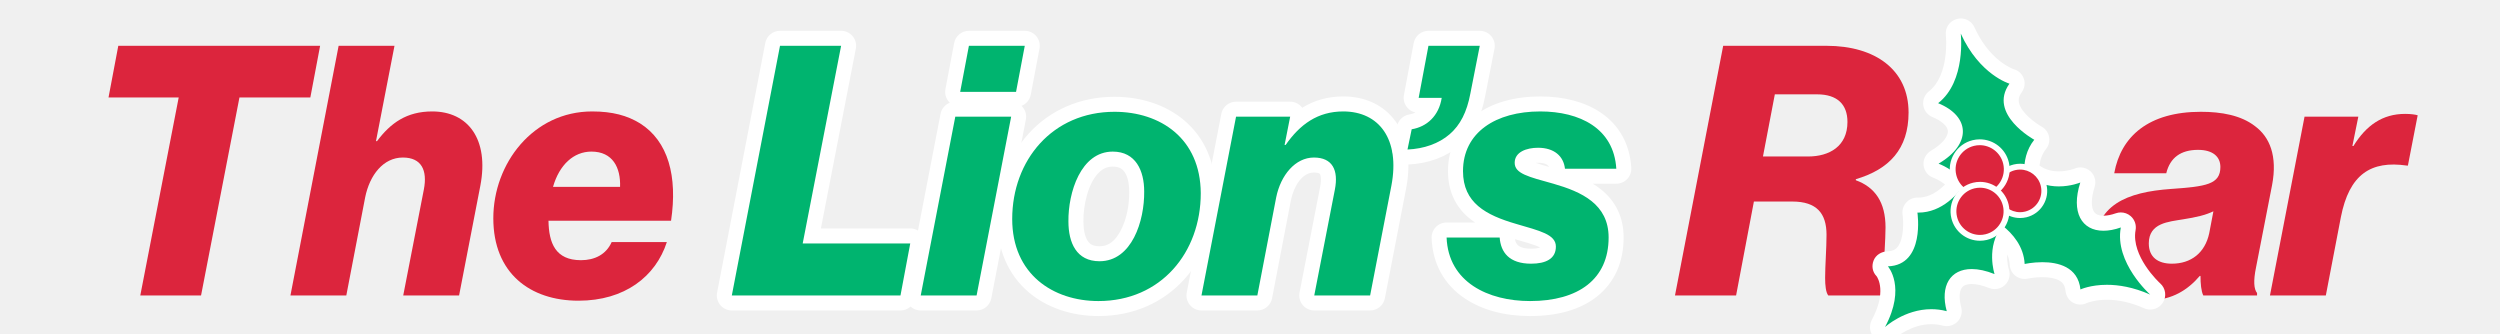
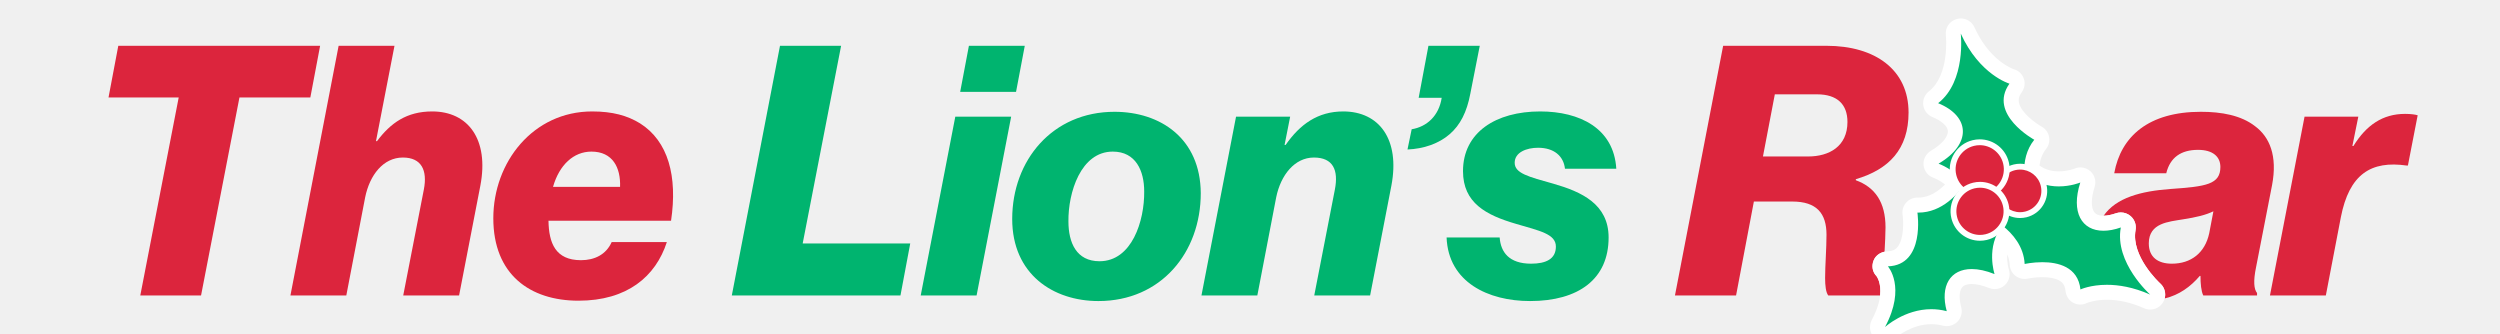
<svg xmlns="http://www.w3.org/2000/svg" id="Christmas" viewBox="0 0 3000 400">
  <defs>
    <style>
      .cls-1 {
        fill: #00b46f;
      }

      .cls-2 {
        fill: #fff;
      }

      .cls-3 {
        fill: #dc253d;
      }
    </style>
  </defs>
  <g>
-     <path class="cls-3" d="M214.44,116.97h-84.22l11.73-62.01h242.19l-11.73,62.01h-85.06l-46.09,237.59h-72.91l46.09-237.59Z" />
-     <path class="cls-3" d="M406.35,54.96h67.04l-22.21,114.39h1.26c16.34-21.79,35.62-35.62,66.21-35.62,43.16,0,68.3,33.52,57.82,88.83l-25.56,131.99h-67.04l24.72-126.96c4.61-23.46-2.93-38.55-25.14-38.55-23.46,0-39.81,20.95-45.25,47.77l-22.63,117.75h-67.04L406.35,54.96Z" />
-     <path class="cls-3" d="M658.18,264.88c.42,26.82,8.38,47.35,38.97,47.35,16.34,0,30.17-6.7,36.87-21.79h66.21c-13.41,41.48-50.7,70.4-106.01,70.4-58.24,0-102.24-33.1-102.24-98.89s47.77-128.22,118.58-128.22c24.72,0,42.32,5.03,57.41,14.25,33.94,21.37,45.25,63.69,37.29,116.91h-147.08Zm5.45-40.65h80.45c.84-23.05-8.8-42.32-34.36-42.32-21.37,0-38.55,15.92-46.09,42.32Z" />
-     <g>
-       <path class="cls-1" d="M878.17,363.56c-2.69,0-5.23-1.2-6.94-3.27-1.71-2.07-2.41-4.8-1.9-7.44l57.83-299.6c.82-4.23,4.52-7.29,8.84-7.29h73.33c2.69,0,5.24,1.2,6.94,3.28,1.71,2.07,2.4,4.8,1.89,7.44l-44.01,226.45h118.14c2.68,0,5.22,1.19,6.93,3.25,1.71,2.06,2.41,4.78,1.92,7.41l-11.73,62.43c-.8,4.25-4.51,7.34-8.84,7.34h-202.39Z" />
-       <path class="cls-2" d="M1009.33,54.96l-46.09,237.17h129.06l-11.73,62.43h-202.39l57.83-299.6h73.33m0-18h-73.33c-8.63,0-16.04,6.12-17.67,14.59l-57.83,299.6c-1.02,5.27,.37,10.73,3.79,14.87,3.42,4.14,8.51,6.54,13.88,6.54h202.39c8.66,0,16.09-6.17,17.69-14.68l11.73-62.43c.99-5.26-.42-10.69-3.84-14.82-3.42-4.12-8.5-6.51-13.85-6.51h-107.22l41.93-215.73c1.03-5.28-.36-10.74-3.78-14.88-3.42-4.15-8.51-6.55-13.89-6.55h0Z" />
-     </g>
-     <g>
-       <path class="cls-1" d="M1104.86,363.56c-2.69,0-5.23-1.2-6.94-3.27-1.71-2.07-2.41-4.8-1.89-7.44l41.48-214.54c.82-4.23,4.52-7.29,8.84-7.29h67.04c2.69,0,5.23,1.2,6.94,3.27,1.71,2.07,2.41,4.8,1.89,7.44l-41.48,214.54c-.82,4.23-4.52,7.29-8.84,7.29h-67.04Zm47.35-244.29c-2.68,0-5.22-1.19-6.93-3.26-1.71-2.06-2.41-4.78-1.91-7.42l10.48-55.31c.8-4.25,4.52-7.33,8.84-7.33h67.04c2.68,0,5.22,1.19,6.93,3.26,1.71,2.06,2.41,4.78,1.91,7.42l-10.48,55.31c-.8,4.25-4.52,7.33-8.84,7.33h-67.04Z" />
-       <path class="cls-2" d="M1229.73,54.96l-10.48,55.31h-67.04l10.48-55.31h67.04m-16.34,85.06l-41.48,214.54h-67.04l41.48-214.54h67.04m16.34-103.06h-67.04c-8.65,0-16.08,6.15-17.69,14.65l-10.48,55.31c-1,5.27,.4,10.7,3.82,14.83,.44,.53,.91,1.04,1.41,1.51-5.6,2.2-9.89,7.14-11.09,13.34l-41.48,214.54c-1.02,5.27,.37,10.73,3.79,14.87,3.42,4.14,8.51,6.54,13.88,6.54h67.04c8.62,0,16.04-6.12,17.67-14.58l41.48-214.54c1.02-5.27-.37-10.73-3.79-14.87-.45-.54-.93-1.06-1.43-1.54,5.62-2.21,9.92-7.18,11.1-13.4l10.48-55.31c1-5.27-.4-10.7-3.82-14.83-3.42-4.13-8.5-6.52-13.86-6.52h0Z" />
-     </g>
-     <g>
-       <path class="cls-1" d="M1318.15,370.26c-56,0-112.5-33.23-112.5-107.47,0-37.2,12.71-71.57,35.78-96.79,24.1-26.34,58.19-40.85,96-40.85,30.44,0,58.15,9.34,78.02,26.3,22.34,19.07,34.27,46.83,34.48,80.27,0,37.67-12.64,72.29-35.6,97.56-24,26.42-58.16,40.97-96.17,40.97Zm17.18-179.34c-9.01,0-16.65,3.31-23.37,10.11-14.76,14.94-21.1,43.2-20.84,64.59,0,.04,0,.07,0,.11,0,12.03,2.33,21.87,6.75,28.46,4.65,6.94,11.7,10.31,21.54,10.31,9.31,0,17.17-3.36,24-10.28,15.61-15.79,20.87-44.57,20.63-64.41,0-.04,0-.07,0-.11,0-33.73-17.99-38.77-28.71-38.77Z" />
-       <path class="cls-2" d="M1337.42,134.15c54.89,0,103.08,31.85,103.5,97.63,0,71.23-47.77,129.48-122.77,129.48-54.47,0-103.5-32.26-103.5-98.47,0-70.4,48.19-128.64,122.77-128.64m-18.02,179.34c38.97,0,54.05-48.61,53.63-83.8,0-24.72-10.06-47.77-37.71-47.77-38.55,0-53.63,49.44-53.22,83.8,0,25.56,9.64,47.77,37.29,47.77m18.02-197.34c-20.62,0-40.09,3.94-57.86,11.71-17.08,7.47-32.15,18.25-44.78,32.06-24.59,26.88-38.14,63.42-38.14,102.87,0,36.3,13,66.64,37.61,87.73,21.62,18.53,51.42,28.74,83.89,28.74,20.73,0,40.26-3.94,58.04-11.72,17.12-7.49,32.19-18.32,44.8-32.2,24.46-26.93,37.94-63.7,37.94-103.55,0-.04,0-.08,0-.11-.23-36.14-13.24-66.24-37.64-87.06-21.5-18.35-51.28-28.46-83.86-28.46h0Zm-18.02,179.34c-8.66,0-11.97-3.2-14.07-6.32-3.37-5.02-5.22-13.35-5.22-23.44,0-.07,0-.15,0-.22-.23-18.88,5.38-45.13,18.25-58.15,5.01-5.07,10.4-7.43,16.97-7.43,8.69,0,12.21,3.57,14.3,6.68,3.49,5.17,5.41,13.37,5.41,23.09,0,.07,0,.14,0,.21,.32,27.12-8.83,48.66-18.04,57.98-5.13,5.19-10.72,7.61-17.6,7.61h0Z" />
-     </g>
-     <g>
-       <path class="cls-1" d="M1577.1,363.56c-2.69,0-5.24-1.2-6.95-3.28-1.71-2.08-2.4-4.8-1.89-7.44l24.72-126.96c2.07-10.52,1.25-18.67-2.29-22.97-2.65-3.22-7.37-4.86-14.02-4.86-13.01,0-30.35,10.62-36.43,40.56l-22.61,117.65c-.81,4.24-4.52,7.3-8.84,7.3h-67.04c-2.69,0-5.23-1.2-6.94-3.27-1.71-2.07-2.41-4.8-1.89-7.44l41.48-214.54c.82-4.23,4.52-7.29,8.84-7.29h64.95c2.69,0,5.24,1.21,6.95,3.29,1.71,2.08,2.4,4.82,1.88,7.46l-.67,3.41c16.09-13.71,34.45-20.44,55.54-20.44,22.22,0,40.51,7.9,52.9,22.86,15.06,18.18,19.82,44.69,13.77,76.65l-25.57,132.03c-.82,4.23-4.53,7.29-8.84,7.29h-67.04Z" />
-       <path class="cls-2" d="M1611.88,133.73c43.16,0,68.3,33.52,57.83,88.83l-25.56,131.99h-67.04l24.72-126.96c4.61-23.46-2.93-38.55-25.14-38.55s-39.81,20.95-45.25,47.77l-22.63,117.75h-67.04l41.48-214.54h64.95l-6.7,33.94h1.26c17.18-24.72,38.55-40.23,69.14-40.23m0-18c-18.21,0-34.53,4.49-49.21,13.6-.19-.25-.38-.5-.58-.74-3.42-4.16-8.52-6.57-13.91-6.57h-64.95c-8.62,0-16.04,6.12-17.67,14.58l-41.48,214.54c-1.02,5.27,.37,10.73,3.79,14.87,3.42,4.14,8.51,6.54,13.88,6.54h67.04c8.63,0,16.05-6.13,17.68-14.6l22.61-117.64c3.39-16.57,13.23-33.27,27.6-33.27,3.99,0,6.42,.79,7.07,1.58,.96,1.17,2.29,5.92,.41,15.5l-24.73,126.99c-1.03,5.28,.36,10.74,3.78,14.89,3.42,4.15,8.51,6.55,13.89,6.55h67.04c8.62,0,16.03-6.11,17.67-14.58l25.56-131.99s0-.05,.01-.07c3.21-16.93,3.54-32.66,1-46.76-2.63-14.57-8.24-27.12-16.68-37.31-7.1-8.57-15.97-15.17-26.36-19.62-10.05-4.31-21.31-6.49-33.47-6.49h0Z" />
-     </g>
-     <g>
-       <path class="cls-1" d="M1688.98,188.4c-2.63,0-5.14-1.15-6.86-3.17-1.8-2.11-2.52-4.94-1.96-7.65l5.03-24.3c.76-3.65,3.69-6.46,7.37-7.06,12.09-1.97,21.06-9.02,25.69-19.83h-15.86c-2.68,0-5.22-1.19-6.93-3.25-1.71-2.06-2.41-4.78-1.92-7.41l11.73-62.43c.8-4.25,4.52-7.34,8.84-7.34h61.6c2.69,0,5.24,1.21,6.95,3.28s2.4,4.81,1.88,7.46l-11.31,57.41c-4.57,24.2-13.36,41.28-27.66,53.67-14.19,12.36-34.16,19.69-56.21,20.63-.13,0-.26,0-.38,0Z" />
-       <path class="cls-2" d="M1775.72,54.96l-11.31,57.41c-4.19,22.21-12.15,37.71-24.72,48.61-12.99,11.31-31.01,17.6-50.7,18.44l5.03-24.3c18.02-2.93,32.68-15.92,36.04-37.71h-27.66l11.73-62.43h61.6m0-18h-61.6c-8.66,0-16.09,6.17-17.69,14.68l-11.73,62.43c-.99,5.26,.42,10.7,3.84,14.82,2.6,3.13,6.16,5.26,10.07,6.1-2.7,1.32-5.34,2-7.49,2.35-7.36,1.2-13.22,6.81-14.73,14.12l-5.03,24.3c-1.12,5.43,.32,11.08,3.91,15.31,3.43,4.03,8.45,6.34,13.71,6.34,.26,0,.51,0,.77-.02,24.09-1.02,46.02-9.14,61.76-22.85,15.65-13.56,25.66-32.8,30.57-58.77l11.3-57.33c1.04-5.28-.34-10.75-3.76-14.91-3.42-4.16-8.52-6.57-13.9-6.57h0Z" />
-     </g>
-     <g>
-       <path class="cls-1" d="M1836.05,370.26c-28.74,0-54.03-6.76-73.15-19.54-22.46-15.02-34.91-37.62-35.99-65.37-.1-2.45,.81-4.83,2.51-6.59,1.7-1.76,4.04-2.76,6.49-2.76h63.69c4.72,0,8.64,3.65,8.98,8.36,.71,9.9,4.46,23.07,28.73,23.07,20.75,0,20.75-8.38,20.75-11.53,0-1.5,0-3.78-5.93-6.95-5.98-3.2-15.58-5.95-26.7-9.14-2.78-.8-5.68-1.63-8.68-2.51-22.69-6.6-37.71-13.71-48.66-23.05-14.46-12.34-21.49-28.32-21.49-48.85,0-48.99,39.88-80.65,101.6-80.65,26.84,0,50.12,6.11,67.34,17.66,20.04,13.45,31.45,34.03,32.99,59.52,.15,2.48-.73,4.91-2.43,6.71-1.7,1.81-4.07,2.83-6.55,2.83h-61.6c-4.59,0-8.44-3.45-8.95-8.01-.71-6.4-4.69-17.13-23.32-17.13-.78,0-19.08,.1-19.08,9.02,0,5.39,17.39,10.22,37.54,15.81l2.38,.66c15.2,4.37,34.41,10.85,48.89,22.44,15.86,12.7,23.91,29.78,23.91,50.76,0,27-9.93,49.09-28.73,63.9-17.99,14.17-43.08,21.36-74.55,21.36Z" />
-       <path class="cls-2" d="M1848.21,133.73c47.35,0,88.41,20.11,91.35,68.72h-61.6c-1.68-15.08-12.99-25.14-32.26-25.14-13.83,0-28.08,5.03-28.08,18.02s16.34,16.76,46.51,25.14c33.52,9.64,66.21,24.3,66.21,64.53,0,49.86-36.04,76.26-94.28,76.26-50.28,0-98.05-22.63-100.15-76.26h63.69c1.26,17.6,11.31,31.43,37.71,31.43,17.6,0,29.75-5.87,29.75-20.53s-19.28-18.86-47.77-27.24c-36.04-10.48-63.69-25.14-63.69-63.27,0-46.51,39.39-71.65,92.6-71.65m0-18c-30.8,0-57.39,7.56-76.9,21.87-10.7,7.85-19.03,17.54-24.76,28.81-5.93,11.67-8.94,24.78-8.94,38.98,0,23,8.29,41.75,24.65,55.7,2.49,2.12,5.12,4.09,7.84,5.91h-34.18c-4.9,0-9.58,1.99-12.97,5.52s-5.2,8.29-5.01,13.18c1.2,30.75,15.03,55.82,39.99,72.5,20.6,13.77,47.62,21.05,78.15,21.05,33.54,0,60.5-7.84,80.12-23.29,21.04-16.57,32.16-41.11,32.16-70.97,0-23.85-9.18-43.29-27.28-57.79-3.08-2.46-6.33-4.71-9.69-6.76h28.19c4.96,0,9.7-2.05,13.11-5.66,3.4-3.61,5.16-8.47,4.86-13.42-1.71-28.4-14.49-51.38-36.96-66.45-18.71-12.55-43.73-19.18-72.36-19.18h0Zm-5.36,79.68c.88-.07,1.83-.11,2.85-.11,8.32,0,11.73,2.48,13.2,5.01-5.72-1.62-11.47-3.31-16.05-4.91h0Zm-5.53,103.01c-14.78,0-18.33-5.09-19.39-11.42,1.71,.5,3.39,.98,5.03,1.45,7.86,2.26,14.65,4.2,19.86,6.19,2.48,.95,4.15,1.73,5.25,2.33-1.6,.62-4.84,1.46-10.74,1.46h0Z" />
-     </g>
-     <path class="cls-3" d="M2067.78,54.96h124.03c58.66,0,98.47,28.91,98.47,80.03,0,44-23.46,68.3-63.27,80.03v1.26c23.05,8.38,35.62,26.4,35.62,56.57,0,15.08-2.09,38.55-2.09,57.83,0,10.48,2.09,17.6,5.87,20.11v3.77h-72.49c-2.93-3.77-3.77-12.15-3.77-20.95,0-15.08,1.68-35.2,1.68-51.96,0-25.56-11.73-39.81-41.06-39.81h-46.09l-21.37,112.72h-73.33l57.83-299.6Zm47.77,132.83h54.05c25.56,0,47.35-12.15,47.35-41.48,0-20.95-12.15-33.1-36.45-33.1h-50.7l-14.25,74.59Z" />
-     <path class="cls-3" d="M2513.61,297.99c0-52.38,38.97-67.46,91.35-71.23,42.32-2.93,59.5-5.45,59.5-26.4,0-12.15-8.8-20.53-26.82-20.53-20.53,0-33.52,9.22-38.13,28.07h-62.43c7.96-44.42,41.48-73.75,103.92-73.75,24.72,0,48.19,4.19,64.95,17.18,17.6,12.99,27.24,35.62,20.53,70.81l-19.27,98.89c-3.35,16.34-2.51,25.98,1.26,30.59v2.93h-64.53c-2.51-5.03-3.35-14.25-3.35-23.46h-.84c-14.25,16.76-33.52,28.91-58.66,28.91-37.29,0-67.46-21.79-67.46-62.02Zm137.44-18.02l5.03-26.4c-9.64,4.61-20.53,7.12-36.46,9.64-17.18,2.93-41.06,4.19-41.06,28.91,0,16.76,11.31,24.3,27.66,24.3,23.05,0,39.81-12.99,44.83-36.46Z" />
-     <path class="cls-3" d="M2765.45,140.02h64.53l-7.12,35.2h1.26c15.5-25.14,35.2-38.55,62.01-38.55,7.12,0,12.57,.84,15.08,1.68l-11.73,60.34h-1.26c-43.16-6.29-69.14,10.48-79.2,62.01l-18.02,93.86h-67.04l41.48-214.54Z" />
+     <path class="cls-3" d="M141.95,54.95l-11.73,62.02h84.22l-46.09,237.58h72.91l46.09-237.58h85.06l11.73-62.02H141.95Z" />
+     <path class="cls-3" d="M518.65,133.73c-30.59,0-49.87,13.83-66.21,35.61h-1.26l22.21-114.39h-67.04l-57.83,299.6h67.05l22.62-117.74c5.45-26.82,21.79-47.77,45.26-47.77,22.21,0,29.75,15.08,25.14,38.55l-24.72,126.96h67.04l25.56-131.99c10.48-55.31-14.66-88.83-57.82-88.83Z" />
+     <path class="cls-3" d="M767.97,147.97c-15.09-9.21-32.69-14.24-57.41-14.24-70.81,0-118.58,60.76-118.58,128.22s44,98.89,102.24,98.89,92.6-28.91,106.01-70.4h-66.2c-6.71,15.09-20.54,21.79-36.88,21.79-30.59,0-38.55-20.53-38.97-47.35h147.08c7.96-53.21-3.35-95.54-37.29-116.91Zm-23.89,76.27h-80.45c7.54-26.4,24.72-42.32,46.09-42.32,25.56,0,35.2,19.27,34.36,42.32Z" />
+     <path class="cls-1" d="M963.23,292.12l46.1-237.17h-73.33l-57.83,299.6h202.39l11.73-62.43h-129.06Z" />
+     <path class="cls-1" d="M1162.69,54.95l-10.48,55.31h67.04l10.48-55.31h-67.04Zm-16.34,85.06l-41.49,214.54h67.05l41.48-214.54h-67.04Z" />
+     <path class="cls-1" d="M1337.42,134.15c-74.58,0-122.77,58.24-122.77,128.64,0,66.2,49.02,98.47,103.5,98.47,75,0,122.77-58.25,122.77-129.48-.42-65.79-48.61-97.63-103.5-97.63Zm-18.02,179.34c-27.65,0-37.29-22.21-37.29-47.77-.42-34.36,14.67-83.8,53.22-83.8,27.65,0,37.71,23.04,37.71,47.76,.42,35.2-14.67,83.81-53.64,83.81Z" />
+     <path class="cls-1" d="M1611.88,133.73c-30.59,0-51.96,15.5-69.14,40.22h-1.26l6.71-33.94h-64.95l-41.49,214.54h67.05l22.63-117.74c5.44-26.82,22.2-47.77,45.25-47.77s29.75,15.08,25.14,38.55l-24.72,126.96h67.04l25.56-131.99c10.48-55.31-14.66-88.83-57.82-88.83Z" />
+     <path class="cls-1" d="M1714.12,54.95l-11.73,62.44h27.65c-3.35,21.79-18.01,34.77-36.03,37.71l-5.03,24.3c19.69-.84,37.71-7.12,50.7-18.44,12.57-10.89,20.53-26.39,24.72-48.6l11.32-57.41h-61.6Z" />
+     <path class="cls-1" d="M1864.13,220.47c-30.17-8.39-46.51-12.58-46.51-25.15s14.24-18.01,28.07-18.01c19.28,0,30.59,10.05,32.27,25.14h61.59c-2.93-48.61-44-68.72-91.34-68.72-53.22,0-92.61,25.14-92.61,71.65,0,38.13,27.66,52.8,63.69,63.27,28.5,8.38,47.77,12.15,47.77,27.24s-12.15,20.53-29.75,20.53c-26.4,0-36.45-13.83-37.71-31.43h-63.69c2.09,53.64,49.86,76.27,100.14,76.27,58.25,0,94.28-26.4,94.28-76.27,0-40.22-32.68-54.89-66.2-64.52Z" />
+     <path class="cls-3" d="M2290.27,134.99c0-51.13-39.8-80.04-98.47-80.04h-124.03l-57.82,299.6h73.33l21.37-112.71h46.09c29.33,0,41.06,14.24,41.06,39.8,0,16.76-1.67,36.88-1.67,51.96,0,8.8,.84,17.18,3.77,20.95h62.19c1.55-14.1-3.19-21.63-4.21-23.07-5-5.03-6.19-12.15-3.61-18.79,2.2-5.64,7.34-9.43,13.2-10.63,.56-10.84,1.15-21.21,1.15-29.22,0-30.17-12.57-48.18-35.62-56.56v-1.26c39.81-11.73,63.27-36.04,63.27-80.03Zm-120.67,52.79h-54.06l14.25-74.58h50.7c24.3,0,36.46,12.15,36.46,33.1,0,29.33-21.79,41.48-47.35,41.48Z" />
+     <path class="cls-3" d="M2726.47,222.14c6.71-35.2-2.93-57.82-20.53-70.81-16.76-12.99-40.23-17.18-64.95-17.18-62.43,0-95.95,29.33-103.91,73.74h62.43c4.61-18.85,17.6-28.07,38.13-28.07,18.02,0,26.82,8.38,26.82,20.53,0,20.95-17.18,23.47-59.5,26.4-35.96,2.59-65.59,10.51-80.64,32.16,4.3-.03,9.24-1.02,14.67-2.93,1.95-.68,3.97-1.02,5.97-1.02,4.23,0,8.4,1.49,11.71,4.33,4.88,4.18,7.17,10.64,5.99,16.96-2.91,15.67,4.69,31.62,11.58,42.24,8.35,12.89,17.86,21.52,17.92,21.57,5.22,4.6,7.18,11.63,5.48,18.06,17.25-4.01,31.16-14.16,42.1-27.03h.83c0,9.22,.84,18.43,3.36,23.46h64.53v-2.93c-3.78-4.61-4.61-14.25-1.26-30.59l19.27-98.89Zm-75.42,57.83c-5.03,23.46-21.79,36.45-44.84,36.45-16.34,0-27.65-7.54-27.65-24.3,0-24.72,23.88-25.98,41.06-28.91,15.92-2.52,26.82-5.03,36.46-9.64l-5.03,26.4Z" />
+     <path class="cls-3" d="M2886.12,136.66c-26.81,0-46.51,13.41-62.01,38.55h-1.26l7.12-35.2h-64.52l-41.49,214.54h67.05l18.01-93.86c10.06-51.54,36.04-68.3,79.2-62.01h1.26l11.73-60.34c-2.52-.84-7.96-1.68-15.09-1.68Z" />
  </g>
  <g>
    <g>
      <path class="cls-1" d="M2261.98,401.49c-1.95,0-3.9-.63-5.53-1.9-3.46-2.7-4.48-7.48-2.41-11.34,9.27-17.29,12.98-33.66,10.71-47.34-1.6-9.63-5.54-14.7-6.03-15.3-2.41-2.57-3.02-6.21-1.68-9.48,1.34-3.28,4.58-5.38,8.13-5.49,8.12-.26,14.21-2.97,18.62-8.28,10.53-12.68,9.48-37.41,8.19-45.88-.4-2.63,.38-5.3,2.14-7.3,1.71-1.95,4.17-3.06,6.76-3.06,.07,0,.14,0,.21,0,.34,0,.68,.01,1.02,.01,20.41,0,35.62-14.16,44.52-25.46-10.24-10.99-23.12-15.67-23.27-15.72-3.32-1.14-5.67-4.11-6.02-7.6-.35-3.49,1.35-6.87,4.38-8.66,16.48-9.74,25.48-21.46,24.7-32.16-.7-9.53-9.47-18.41-24.06-24.37-2.97-1.21-5.08-3.92-5.51-7.11-.44-3.18,.86-6.36,3.39-8.33,29.41-22.87,23.79-74.94,23.73-75.46-.51-4.4,2.27-8.52,6.54-9.71,.8-.22,1.61-.33,2.41-.33,3.46,0,6.7,2,8.19,5.28,20.38,44.87,51.54,54.85,52.85,55.25,2.8,.82,5,2.93,5.96,5.69,.95,2.76,.49,5.79-1.21,8.17-4.72,6.61-6.27,13.1-4.73,19.82,3.68,16.07,23.97,30.25,31.48,34.36,2.33,1.28,3.98,3.52,4.51,6.13s-.14,5.32-1.8,7.39c-6.36,7.94-9.74,17.82-10.07,29.43,8.76,7.92,19.66,11.94,32.44,11.94,12.5,0,22.27-3.93,22.37-3.97,1.12-.46,2.29-.69,3.46-.69,2.22,0,4.4,.82,6.09,2.38,2.58,2.38,3.55,6.04,2.48,9.38-5.23,16.29-4.9,30.19,.9,38.14,3.86,5.29,10.02,7.98,18.33,7.98,5.37,0,11.37-1.16,17.84-3.43,.98-.34,1.99-.51,2.99-.51,2.12,0,4.2,.75,5.85,2.16,2.44,2.09,3.58,5.32,3,8.48-6.8,36.63,31.98,71.83,32.37,72.18,3.3,2.96,3.97,7.88,1.56,11.6-1.71,2.64-4.59,4.12-7.56,4.12-1.23,0-2.47-.25-3.65-.78-16.37-7.27-32.59-10.96-48.24-10.96-17.39,0-27.87,4.71-27.97,4.75-1.21,.58-2.52,.86-3.82,.86-1.52,0-3.04-.39-4.41-1.16-2.54-1.43-4.21-4.01-4.52-6.91-2.63-24.67-28.35-24.67-36.81-24.67-10.52,0-19.1,1.92-19.19,1.93-.66,.15-1.33,.22-1.99,.22-1.95,0-3.86-.63-5.44-1.83-2.12-1.6-3.42-4.06-3.56-6.71-.7-13.84-7.96-24.87-15.83-32.87-9.89,19.64-2.86,41.45-2.78,41.7,1.11,3.33,.18,7-2.38,9.4-1.7,1.59-3.91,2.44-6.16,2.44-1.14,0-2.28-.21-3.38-.66-8.85-3.58-16.92-5.4-23.99-5.4-5.89,0-13.95,1.35-18.87,7.79-5.22,6.82-6.09,17.98-2.45,31.43,.84,3.1-.04,6.42-2.3,8.7-1.71,1.72-4.02,2.66-6.39,2.66-.76,0-1.53-.1-2.29-.3-5.29-1.39-10.74-2.1-16.18-2.1-28.22,0-49.34,18.92-49.55,19.11-1.71,1.56-3.89,2.35-6.07,2.35Z" />
      <path class="cls-2" d="M2352.89,40.24c22.55,49.67,58.47,60.15,58.47,60.15-26.21,36.69,29.76,67.31,29.76,67.31-9.69,12.09-12.36,26.21-12.05,38.85,13,13.54,28.57,17.14,41.45,17.14,14.65,0,25.83-4.66,25.83-4.66-11.46,35.67,1.69,57.87,27.79,57.87,6.25,0,13.25-1.27,20.83-3.94-7.84,42.21,35.23,80.54,35.23,80.54-20.39-9.06-38.09-11.74-51.89-11.74-19.95,0-31.77,5.59-31.77,5.59-2.92-27.39-27.26-32.72-45.76-32.72-11.78,0-21.19,2.16-21.19,2.16-1.08-21.21-14.55-36.52-26.63-46.09-20.46,25.23-9.5,58.21-9.5,58.21-10.21-4.13-19.41-6.06-27.36-6.06-25.6,0-38.3,19.95-30.01,50.57-6.4-1.69-12.58-2.4-18.47-2.4-32.31,0-55.63,21.47-55.63,21.47,25.78-48.07,3.48-72.87,3.48-72.87,45.06-1.45,35.42-64.51,35.42-64.51,.41,0,.82,.01,1.23,.01,28.49,0,47.83-22.97,55.89-34.77-12.45-17.28-31.72-23.92-31.72-23.92,39.98-23.63,37.95-56.89-.54-72.61,33.89-26.35,27.15-83.61,27.15-83.61m-.03-18.05c-1.61,0-3.24,.22-4.85,.67-8.55,2.41-14.07,10.64-12.99,19.45,.06,.58,1.35,13.15-.92,28.05-1.91,12.52-6.82,29.49-19.4,39.27-5.07,3.94-7.66,10.29-6.78,16.66,.88,6.37,5.08,11.78,11.03,14.21,10.98,4.48,18.07,10.88,18.49,16.69,.4,5.45-4.73,14.55-20.3,23.76-6.08,3.6-9.63,10.38-8.86,17.4,.76,7,5.41,12.87,12.09,15.09,.66,.25,7.02,2.72,13.69,7.9-7.6,7.8-18.63,15.79-31.94,15.79-.27,0-.54,0-.81,0-.14,0-.28,0-.43,0-5.19,0-10.13,2.19-13.55,6.1-3.51,4.02-5.06,9.33-4.23,14.59,1.01,6.97,2.03,28.93-6.24,38.82-1.85,2.21-4.87,4.77-11.96,5-7.21,.23-13.99,4.32-16.6,11.05-2.58,6.64-1.39,13.76,3.6,18.79,1.59,2.24,12.12,19.15-5.77,52.52-4.17,7.78-2.17,17.51,4.84,22.87,3.27,2.5,7.13,3.74,10.98,3.74,4.4,0,8.77-1.62,12.19-4.83,.96-.84,19.46-16.75,43.48-16.75,4.67,0,9.34,.61,13.89,1.8,1.52,.4,3.06,.59,4.58,.59,4.73,0,9.35-1.87,12.77-5.32,4.53-4.56,6.28-11.19,4.6-17.39-2.81-10.37-2.47-19.19,.91-23.61,2.16-2.82,6.11-4.26,11.73-4.26s12.94,1.64,20.61,4.74c2.23,.9,4.58,1.35,6.91,1.35,4.5,0,8.92-1.66,12.3-4.87,5.1-4.86,6.94-12.12,4.65-18.77-.23-.75-2.46-8.5-1.94-18.09,1.78,4.05,2.78,8.21,2.99,12.49,.27,5.33,2.84,10.29,7.11,13.49,3.15,2.37,6.93,3.62,10.78,3.62,1.36,0,2.73-.16,4.08-.47,.5-.11,8.05-1.71,17.19-1.71,8.46,0,15.43,1.35,20.14,3.91,3.34,1.81,6.87,4.74,7.72,12.72,.63,5.88,3.89,11.19,9.09,14.01,2.73,1.48,5.69,2.24,8.65,2.24,2.64,0,5.28-.6,7.76-1.84,1.05-.43,9.93-3.92,24.18-3.92s29.38,3.43,44.58,10.19c2.37,1.05,4.87,1.56,7.34,1.56,5.98,0,11.77-2.96,15.16-8.26,4.8-7.48,3.45-17.32-3.22-23.19-.06-.05-9.57-8.68-17.92-21.56-6.89-10.62-14.48-26.58-11.57-42.25,1.17-6.32-1.11-12.78-5.99-16.96-3.31-2.83-7.48-4.33-11.71-4.33-2.01,0-4.03,.34-5.98,1.02-5.51,1.94-10.5,2.92-14.85,2.92-5.27,0-8.98-1.44-11.05-4.28-4.03-5.52-3.88-16.77,.4-30.09,2.16-6.73,.31-14.15-4.93-18.9-3.39-3.07-7.69-4.7-12.06-4.7-2.36,0-4.74,.47-7,1.45-.76,.29-8.85,3.3-18.97,3.3-9.04,0-16.68-2.29-23.15-6.97,.86-7.75,3.48-14.38,7.8-19.77,3.34-4.17,4.7-9.58,3.64-14.81-1.06-5.23-4.34-9.69-9.03-12.23-6.15-3.43-24.22-15.95-27.06-28.53-.63-2.81-.83-6.77,3.29-12.54,3.44-4.81,4.52-10.95,2.51-16.51-2-5.53-6.33-9.67-12-11.2-.94-.33-7.82-2.85-16.56-9.69-12.58-9.84-22.91-23.52-30.69-40.66-2.98-6.57-9.5-10.61-16.42-10.61h0Z" />
    </g>
    <g>
      <path class="cls-3" d="M2424.05,258.13c-13.45,0-25.06-9.14-28.23-22.22-1.83-7.55-.61-15.35,3.43-21.99,4.04-6.63,10.42-11.29,17.97-13.12,2.26-.55,4.57-.83,6.88-.83,13.45,0,25.06,9.14,28.23,22.22,3.78,15.58-5.82,31.33-21.4,35.11-2.26,.55-4.57,.83-6.88,.83Z" />
      <path class="cls-2" d="M2424.1,203.48c11.53,0,21.99,7.85,24.83,19.55,3.33,13.73-5.1,27.55-18.82,30.88-2.03,.49-4.05,.73-6.05,.73-11.53,0-21.99-7.85-24.83-19.55-3.33-13.73,5.1-27.55,18.82-30.88,2.03-.49,4.05-.73,6.05-.73m0-7h0c-2.58,0-5.17,.31-7.7,.92-17.45,4.23-28.21,21.88-23.98,39.33,3.56,14.66,16.57,24.9,31.63,24.9,2.58,0,5.17-.31,7.7-.92,8.46-2.05,15.61-7.27,20.13-14.7,4.53-7.43,5.89-16.18,3.84-24.63-3.56-14.66-16.56-24.9-31.63-24.9h0Z" />
    </g>
    <g>
      <path class="cls-3" d="M2375.65,235.62c-15.01,0-27.96-10.2-31.51-24.8-2.04-8.42-.68-17.14,3.83-24.54,4.51-7.4,11.63-12.6,20.05-14.64,2.52-.61,5.1-.92,7.67-.92,15.01,0,27.96,10.2,31.51,24.8,2.04,8.42,.68,17.14-3.83,24.54-4.51,7.4-11.63,12.6-20.05,14.64-2.52,.61-5.1,.92-7.67,.92Z" />
      <path class="cls-2" d="M2375.69,174.21c13.05,0,24.89,8.89,28.11,22.13,3.77,15.54-5.77,31.18-21.31,34.95-2.29,.56-4.59,.82-6.85,.82-13.05,0-24.89-8.89-28.11-22.13-3.77-15.54,5.77-31.18,21.31-34.95,2.29-.56,4.59-.82,6.85-.82m0-7h0c-2.85,0-5.71,.34-8.5,1.02-9.33,2.26-17.22,8.03-22.22,16.22-5,8.2-6.5,17.85-4.24,27.18,3.92,16.18,18.28,27.48,34.91,27.48,2.85,0,5.71-.34,8.5-1.02,9.33-2.26,17.22-8.03,22.22-16.22,5-8.2,6.5-17.85,4.24-27.18-3.92-16.18-18.28-27.48-34.91-27.48h0Z" />
    </g>
    <g>
      <path class="cls-3" d="M2375.95,285.41c-14.72,0-27.43-10-30.9-24.33-4.14-17.05,6.37-34.29,23.42-38.43,2.47-.6,5-.9,7.53-.9,14.72,0,27.43,10,30.9,24.33,2,8.26,.67,16.81-3.75,24.07-4.42,7.26-11.41,12.36-19.67,14.36-2.47,.6-5,.9-7.53,.9Z" />
      <path class="cls-2" d="M2376,225.25c12.77,0,24.36,8.69,27.5,21.65,3.69,15.2-5.65,30.51-20.85,34.2-2.24,.54-4.49,.8-6.7,.8-12.77,0-24.36-8.69-27.5-21.65-3.69-15.2,5.65-30.51,20.85-34.2,2.24-.54,4.49-.8,6.7-.8m0-7h0c-2.8,0-5.61,.34-8.35,1-9.17,2.22-16.92,7.89-21.83,15.94-4.91,8.06-6.39,17.54-4.17,26.71,3.86,15.9,17.96,27,34.3,27,2.8,0,5.61-.34,8.35-1,18.93-4.59,30.59-23.73,26-42.66-3.86-15.9-17.96-27-34.3-27h0Z" />
    </g>
  </g>
</svg>
